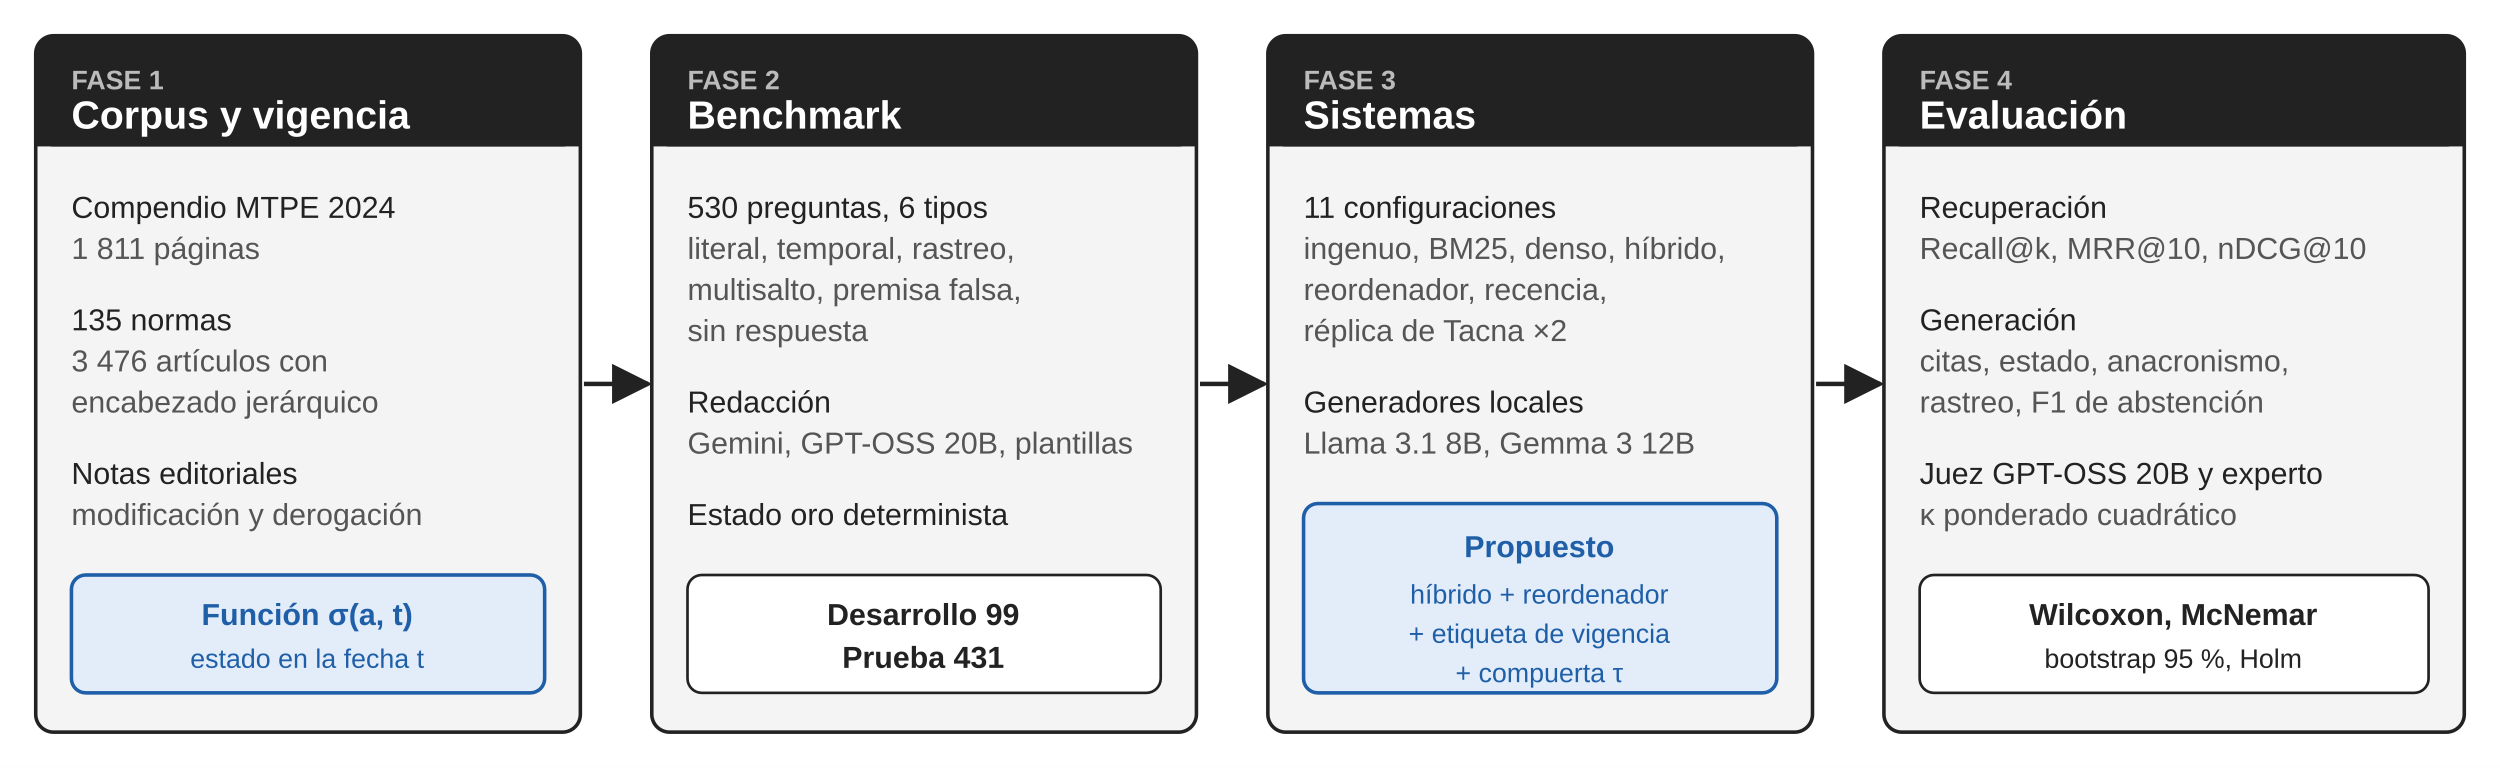
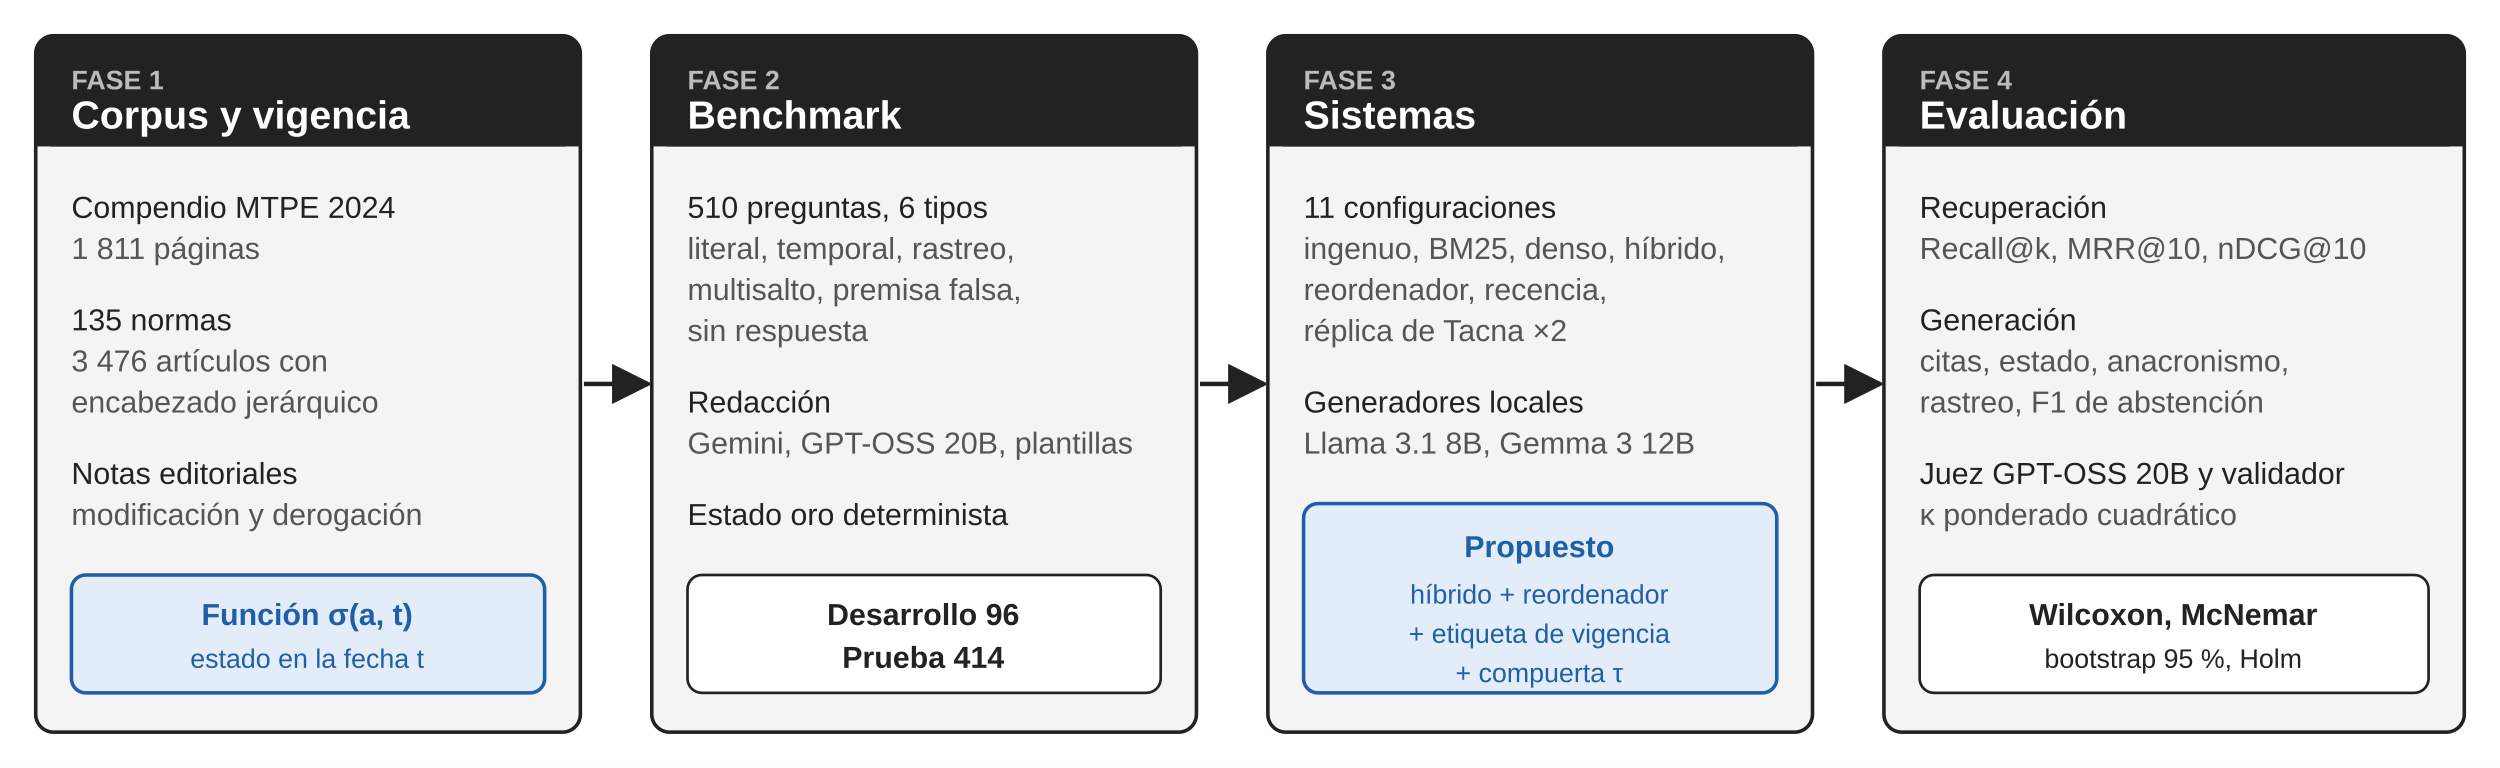
<svg xmlns="http://www.w3.org/2000/svg" width="1400" height="430" viewBox="0 0 1400 430" font-family="Liberation Sans, Arial, sans-serif">
  <defs>
    <marker id="flecha" viewBox="0 0 10 10" refX="9" refY="5" markerWidth="9" markerHeight="9" orient="auto">
      <path d="M0,0 L10,5 L0,10 z" fill="#222" />
    </marker>
  </defs>
  <rect width="1400" height="430" fill="#fff" />
  <g>
    <rect x="20" y="20" width="305" height="390" rx="10" fill="#f4f4f4" stroke="#222" stroke-width="2" />
    <rect x="20" y="20" width="305" height="62" rx="10" fill="#222" />
    <rect x="20" y="62" width="305" height="20" fill="#222" />
    <text x="40" y="50" font-size="15" fill="#bbb" font-weight="bold">FASE 1</text>
    <text x="40" y="72" font-size="22" fill="#fff" font-weight="bold">Corpus y vigencia</text>
    <g font-size="17" fill="#222">
      <text x="40" y="122">Compendio MTPE 2024</text>
      <text x="40" y="145" fill="#555">1 811 páginas</text>
      <text x="40" y="185">135 normas</text>
      <text x="40" y="208" fill="#555">3 476 artículos con</text>
      <text x="40" y="231" fill="#555">encabezado jerárquico</text>
      <text x="40" y="271">Notas editoriales</text>
      <text x="40" y="294" fill="#555">modificación y derogación</text>
    </g>
    <rect x="40" y="322" width="265" height="66" rx="8" fill="#e3edf9" stroke="#1f5fa8" stroke-width="2" />
    <text x="172" y="350" font-size="17" fill="#1f5fa8" font-weight="bold" text-anchor="middle">Función σ(a, t)</text>
    <text x="172" y="374" font-size="15" fill="#1f5fa8" text-anchor="middle">estado en la fecha t</text>
  </g>
  <line x1="327" y1="215" x2="363" y2="215" stroke="#222" stroke-width="2.5" marker-end="url(#flecha)" />
  <g>
    <rect x="365" y="20" width="305" height="390" rx="10" fill="#f4f4f4" stroke="#222" stroke-width="2" />
    <rect x="365" y="20" width="305" height="62" rx="10" fill="#222" />
    <rect x="365" y="62" width="305" height="20" fill="#222" />
    <text x="385" y="50" font-size="15" fill="#bbb" font-weight="bold">FASE 2</text>
    <text x="385" y="72" font-size="22" fill="#fff" font-weight="bold">Benchmark</text>
    <g font-size="17" fill="#222">
-       <text x="385" y="122">530 preguntas, 6 tipos</text>
+       <text x="385" y="122">510 preguntas, 6 tipos</text>
      <text x="385" y="145" fill="#555">literal, temporal, rastreo,</text>
      <text x="385" y="168" fill="#555">multisalto, premisa falsa,</text>
      <text x="385" y="191" fill="#555">sin respuesta</text>
      <text x="385" y="231">Redacción</text>
      <text x="385" y="254" fill="#555">Gemini, GPT-OSS 20B, plantillas</text>
      <text x="385" y="294">Estado oro determinista</text>
    </g>
    <rect x="385" y="322" width="265" height="66" rx="8" fill="#fff" stroke="#222" stroke-width="1.5" />
-     <text x="517" y="350" font-size="17" fill="#222" font-weight="bold" text-anchor="middle">Desarrollo 99</text>
-     <text x="517" y="374" font-size="17" fill="#222" font-weight="bold" text-anchor="middle">Prueba 431</text>
+     <text x="517" y="350" font-size="17" fill="#222" font-weight="bold" text-anchor="middle">Desarrollo 96</text>
+     <text x="517" y="374" font-size="17" fill="#222" font-weight="bold" text-anchor="middle">Prueba 414</text>
  </g>
  <line x1="672" y1="215" x2="708" y2="215" stroke="#222" stroke-width="2.5" marker-end="url(#flecha)" />
  <g>
    <rect x="710" y="20" width="305" height="390" rx="10" fill="#f4f4f4" stroke="#222" stroke-width="2" />
    <rect x="710" y="20" width="305" height="62" rx="10" fill="#222" />
    <rect x="710" y="62" width="305" height="20" fill="#222" />
    <text x="730" y="50" font-size="15" fill="#bbb" font-weight="bold">FASE 3</text>
    <text x="730" y="72" font-size="22" fill="#fff" font-weight="bold">Sistemas</text>
    <g font-size="17" fill="#222">
      <text x="730" y="122">11 configuraciones</text>
      <text x="730" y="145" fill="#555">ingenuo, BM25, denso, híbrido,</text>
      <text x="730" y="168" fill="#555">reordenador, recencia,</text>
      <text x="730" y="191" fill="#555">réplica de Tacna ×2</text>
      <text x="730" y="231">Generadores locales</text>
      <text x="730" y="254" fill="#555">Llama 3.1 8B, Gemma 3 12B</text>
    </g>
    <rect x="730" y="282" width="265" height="106" rx="8" fill="#e3edf9" stroke="#1f5fa8" stroke-width="2" />
    <text x="862" y="312" font-size="17" fill="#1f5fa8" font-weight="bold" text-anchor="middle">Propuesto</text>
    <text x="862" y="338" font-size="15" fill="#1f5fa8" text-anchor="middle">híbrido + reordenador</text>
    <text x="862" y="360" font-size="15" fill="#1f5fa8" text-anchor="middle">+ etiqueta de vigencia</text>
    <text x="862" y="382" font-size="15" fill="#1f5fa8" text-anchor="middle">+ compuerta τ</text>
  </g>
  <line x1="1017" y1="215" x2="1053" y2="215" stroke="#222" stroke-width="2.5" marker-end="url(#flecha)" />
  <g>
    <rect x="1055" y="20" width="325" height="390" rx="10" fill="#f4f4f4" stroke="#222" stroke-width="2" />
    <rect x="1055" y="20" width="325" height="62" rx="10" fill="#222" />
    <rect x="1055" y="62" width="325" height="20" fill="#222" />
    <text x="1075" y="50" font-size="15" fill="#bbb" font-weight="bold">FASE 4</text>
    <text x="1075" y="72" font-size="22" fill="#fff" font-weight="bold">Evaluación</text>
    <g font-size="17" fill="#222">
      <text x="1075" y="122">Recuperación</text>
      <text x="1075" y="145" fill="#555">Recall@k, MRR@10, nDCG@10</text>
      <text x="1075" y="185">Generación</text>
      <text x="1075" y="208" fill="#555">citas, estado, anacronismo,</text>
      <text x="1075" y="231" fill="#555">rastreo, F1 de abstención</text>
-       <text x="1075" y="271">Juez GPT-OSS 20B y experto</text>
+       <text x="1075" y="271">Juez GPT-OSS 20B y validador</text>
      <text x="1075" y="294" fill="#555">κ ponderado cuadrático</text>
    </g>
    <rect x="1075" y="322" width="285" height="66" rx="8" fill="#fff" stroke="#222" stroke-width="1.5" />
    <text x="1217" y="350" font-size="17" fill="#222" font-weight="bold" text-anchor="middle">Wilcoxon, McNemar</text>
    <text x="1217" y="374" font-size="15" fill="#222" text-anchor="middle">bootstrap 95 %, Holm</text>
  </g>
</svg>
